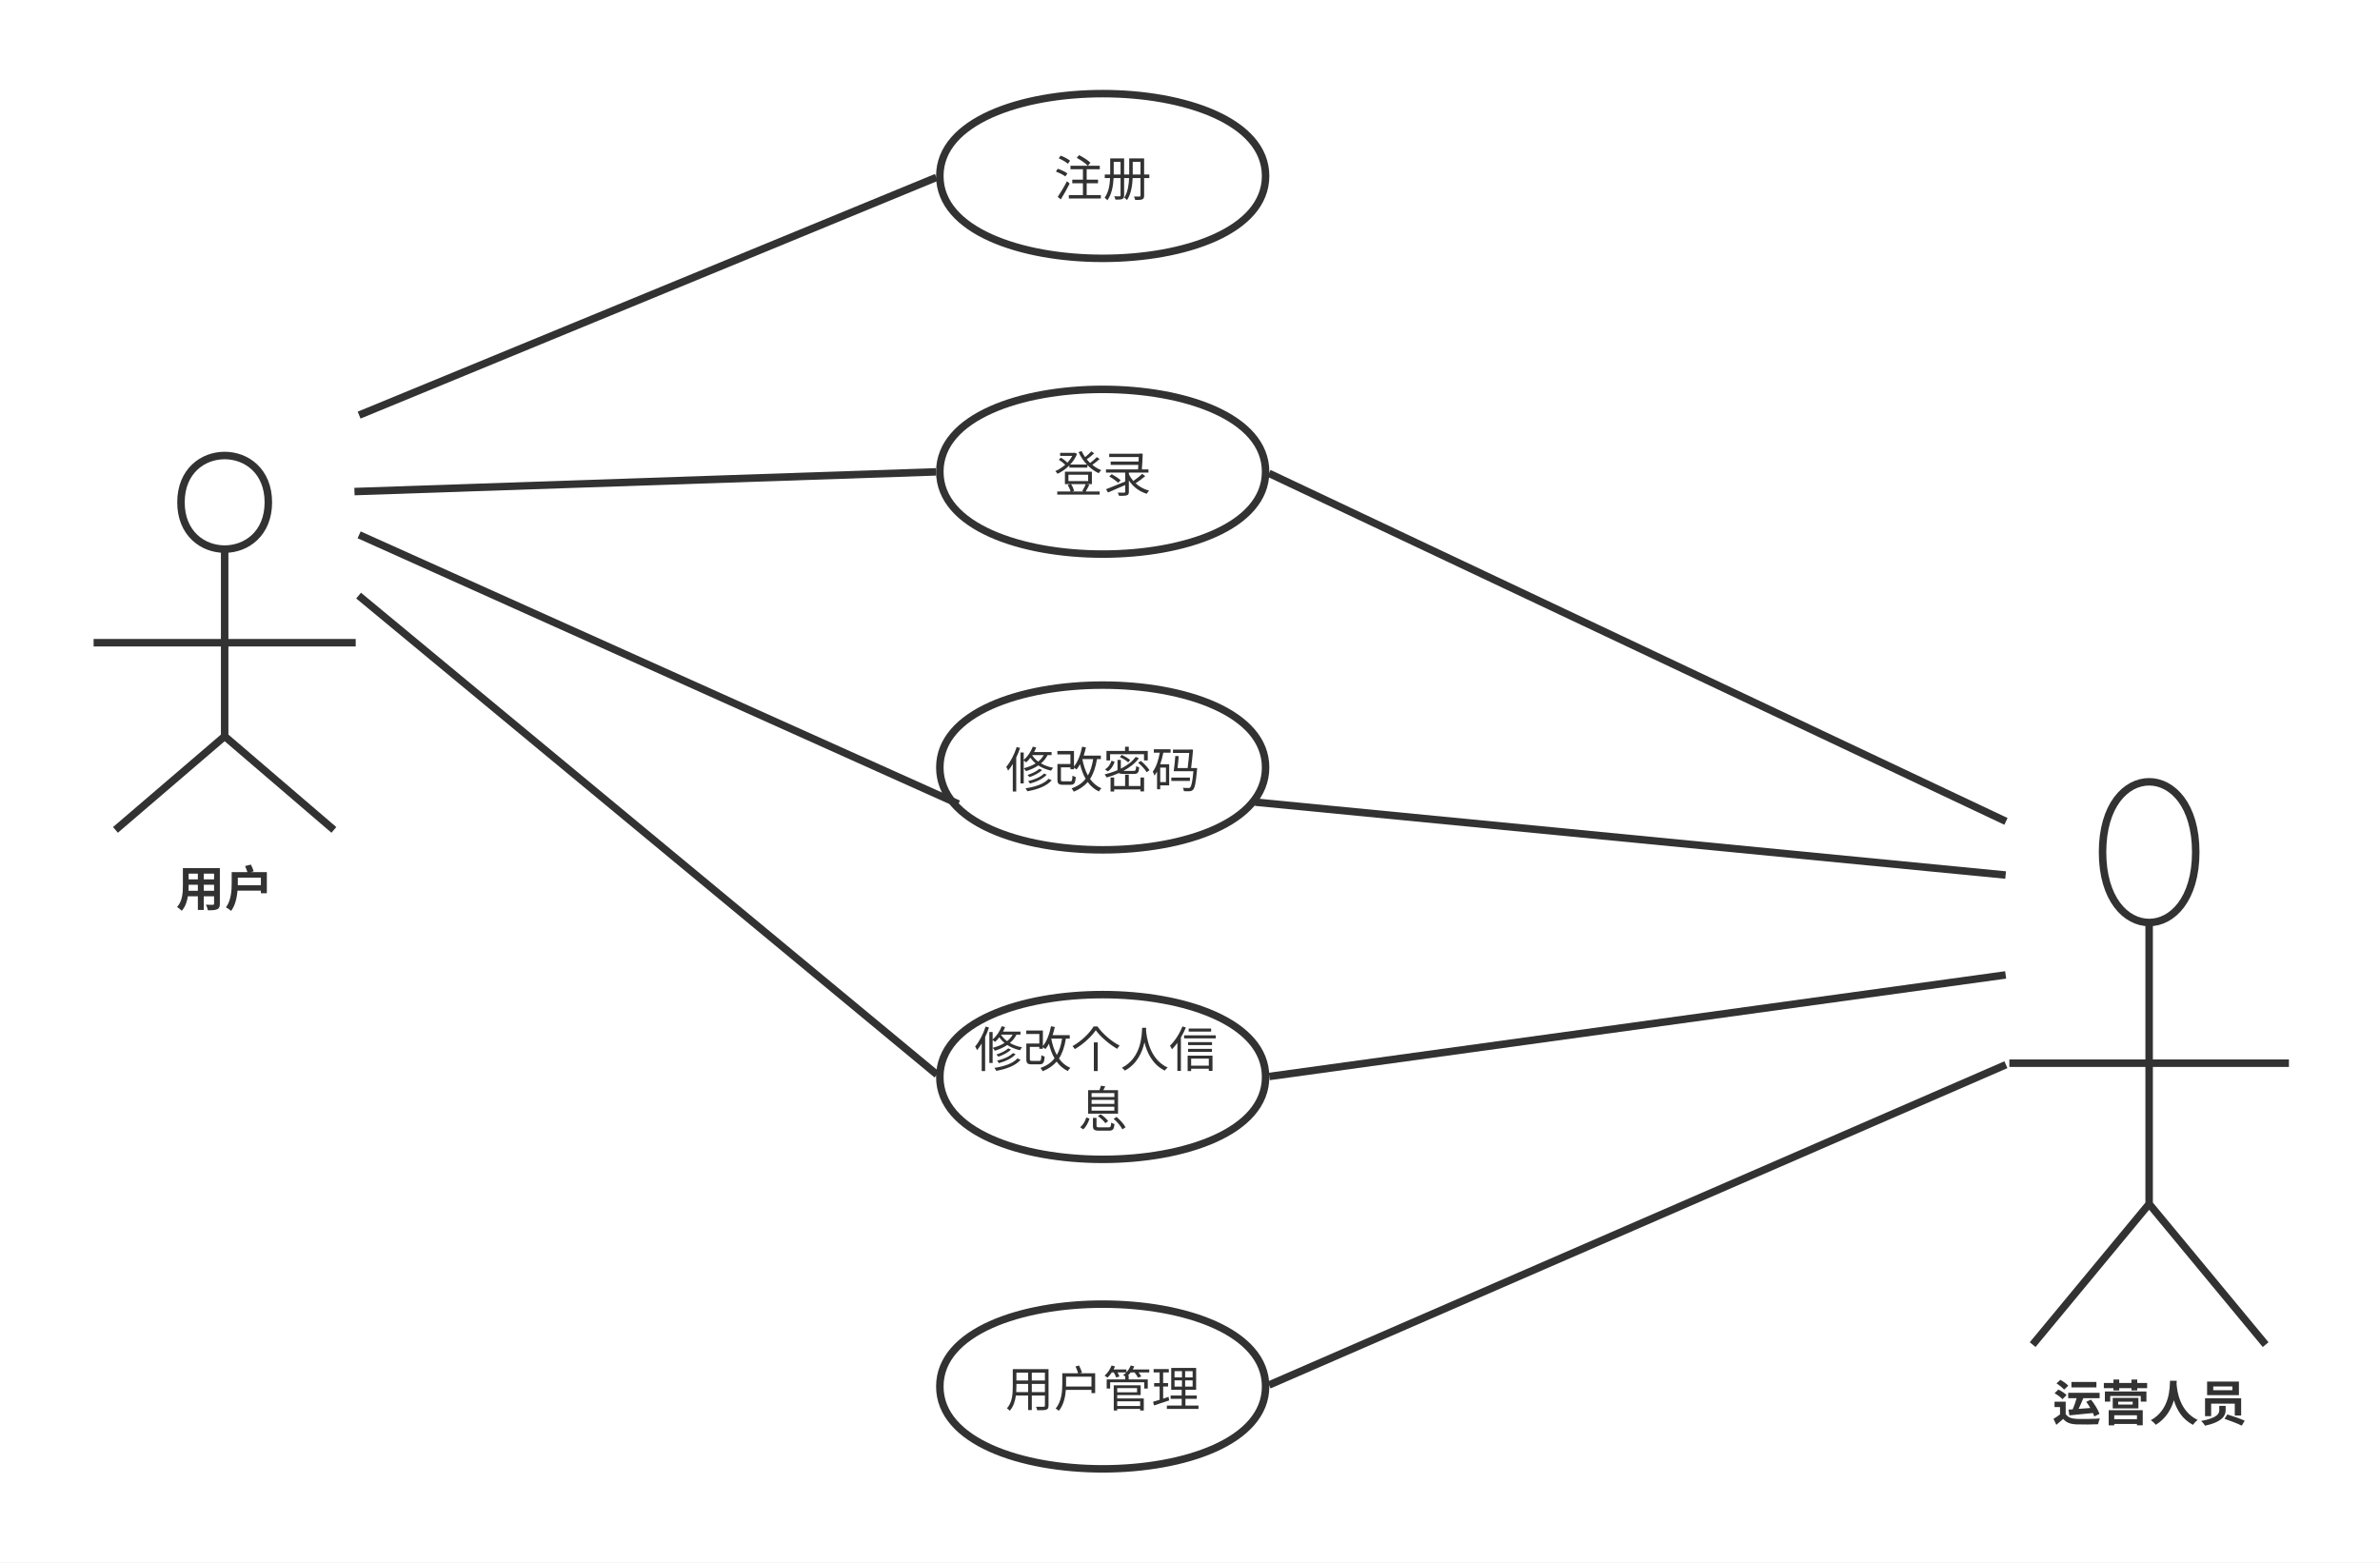
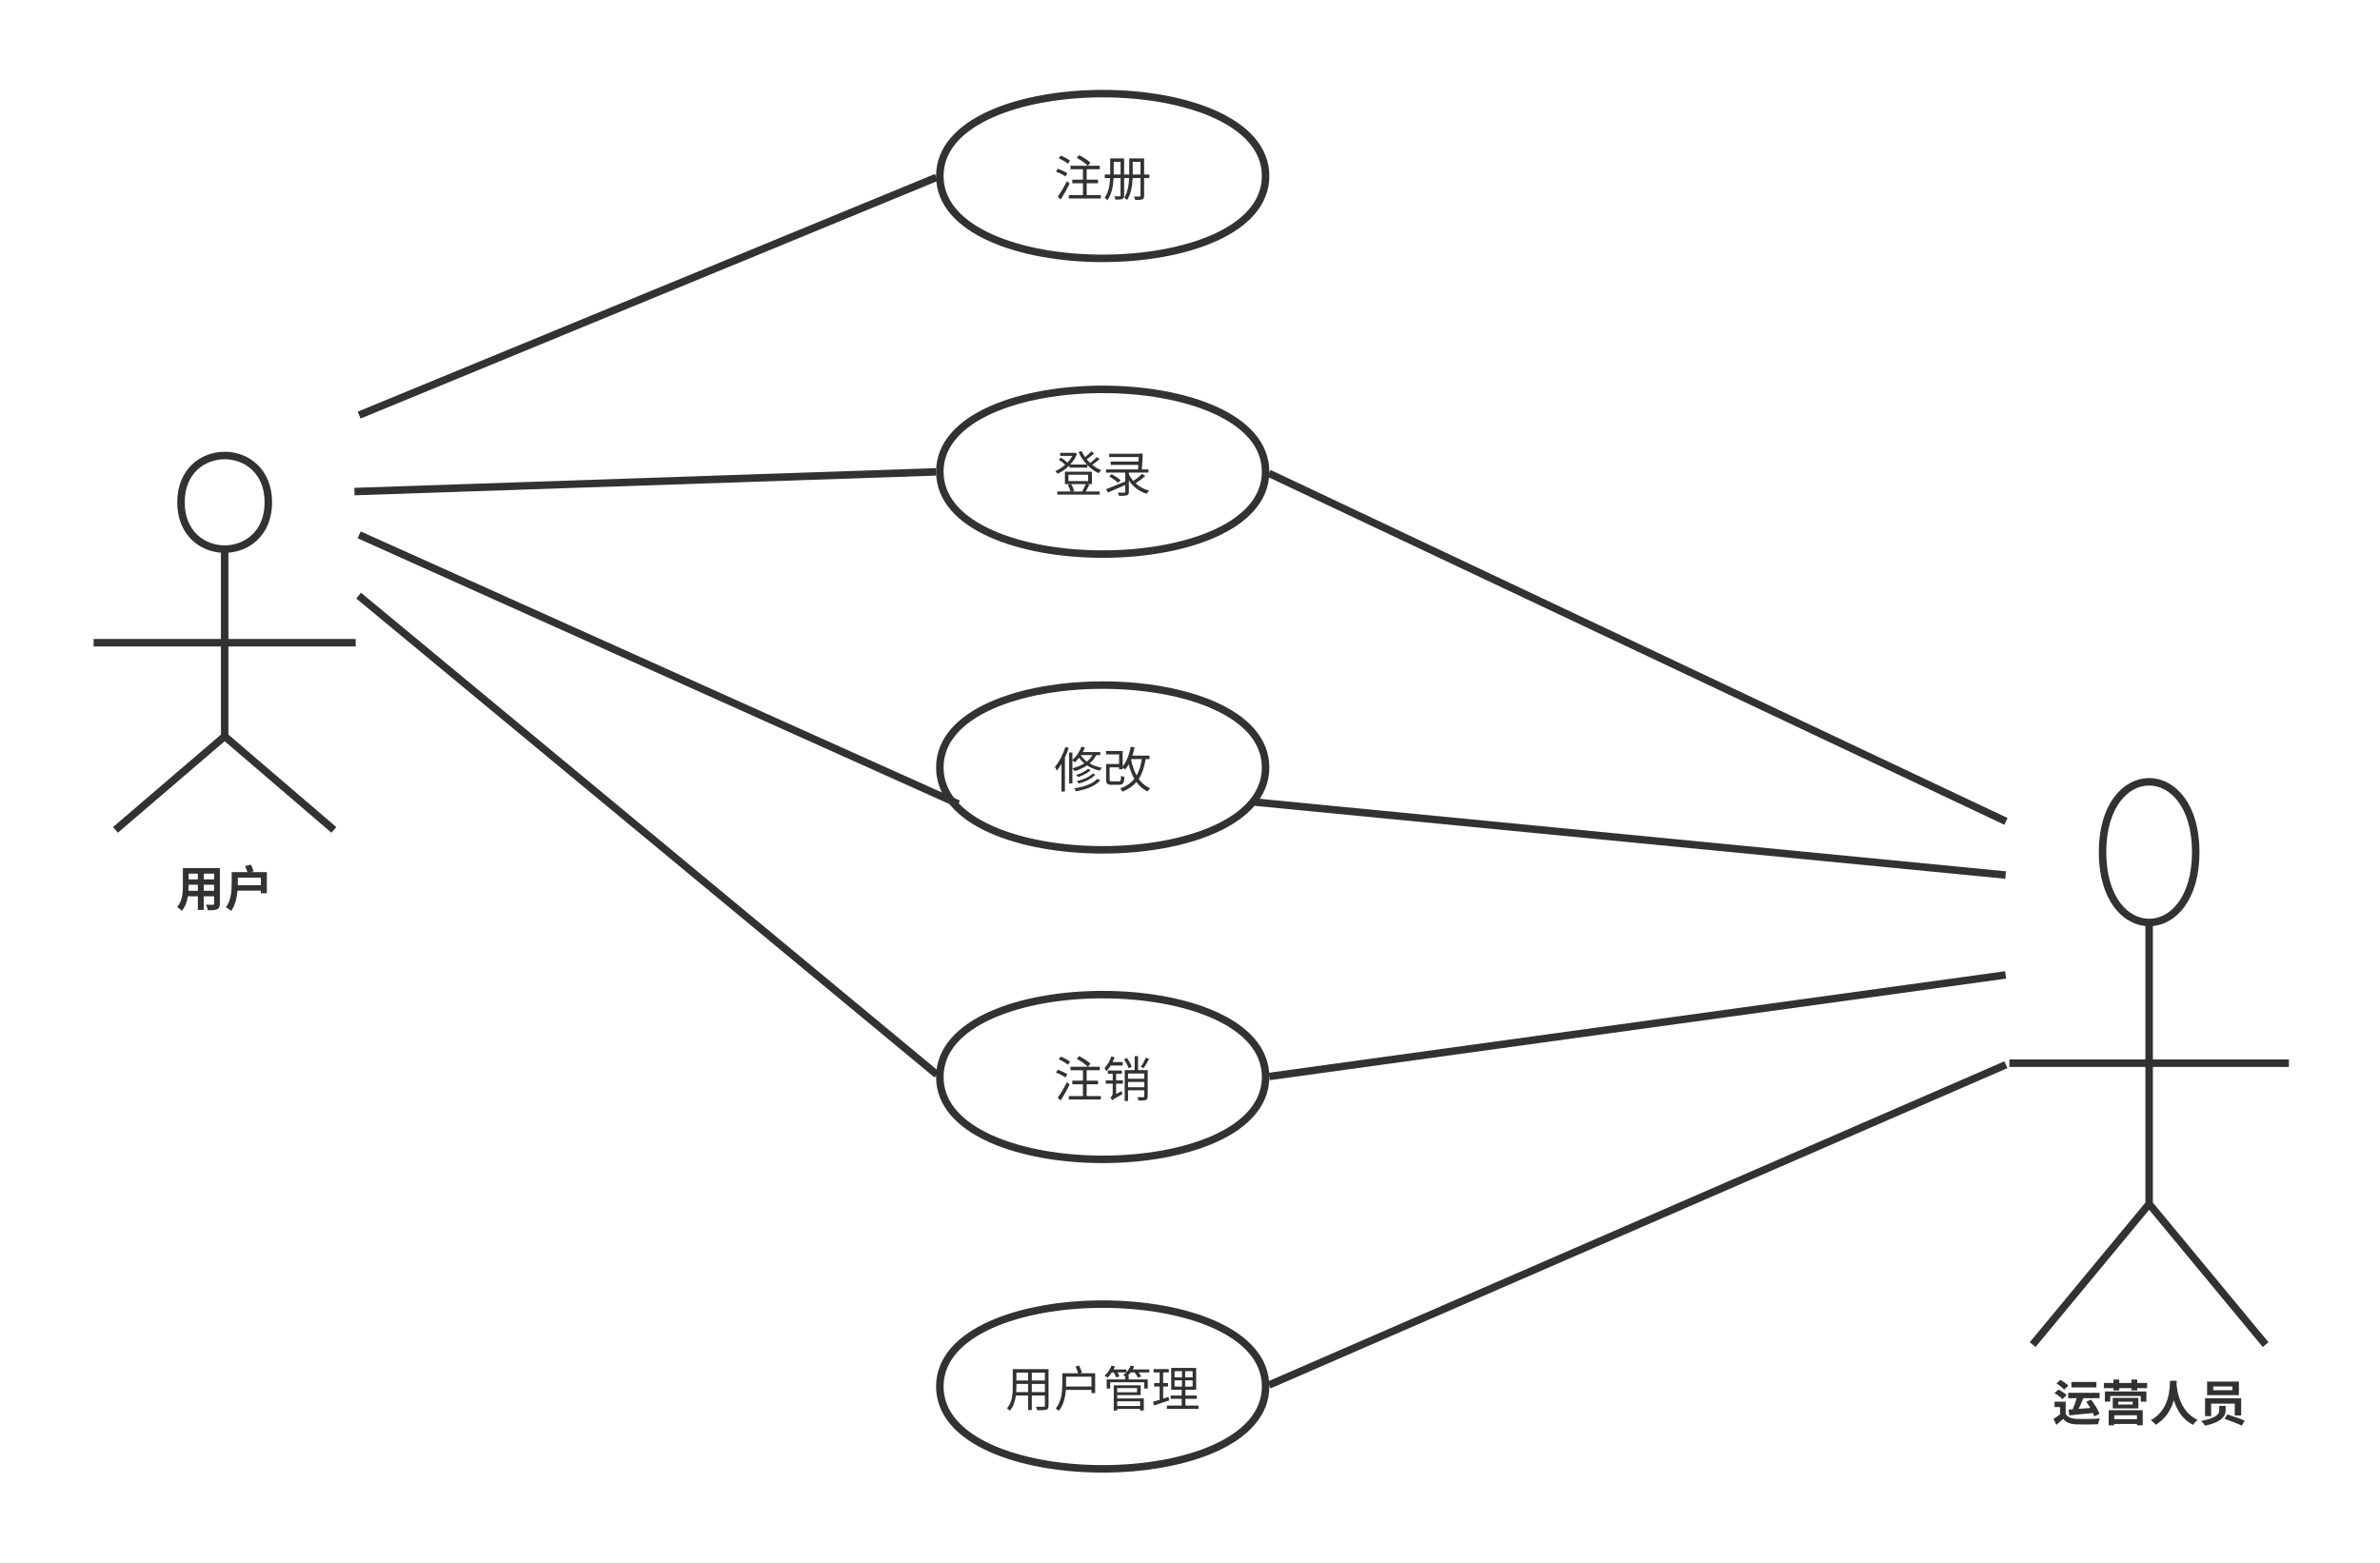
- <svg xmlns="http://www.w3.org/2000/svg" id="SvgjsSvg1072" version="1.1" width="635.625" height="417.328">
-   <defs id="SvgjsDefs1073">
+ <svg xmlns="http://www.w3.org/2000/svg" id="SvgjsSvg1000" version="1.1" width="635.625" height="417.328">
+   <defs id="SvgjsDefs1001">
    <pattern patternUnits="userSpaceOnUse" id="pattern_mark" width="300" height="300">
      <text x="-50" y="150" fill="rgba(229,229,229,0.8)" font-size="18" transform="rotate(-45, 150, 150)" />
    </pattern>
  </defs>
  <g id="svgbackgroundid">
    <defs />
-     <rect id="SvgjsRect1075" width="635.625" height="417.328" fill="#ffffff" />
+     <rect id="SvgjsRect1008" width="635.625" height="417.328" fill="#ffffff" />
  </g>
  <rect fill="url(#pattern_mark)" transform="translate(-78,54)" width="1050" height="1485" id="rect_mark" pointer-events="none" />
-   <g id="SvgjsG1077" transform="translate(25,121.6667)">
-     <path id="SvgjsPath1078" d="M23.333 12.5C23.333 -4.167 46.667 -4.167 46.667 12.5C46.667 29.167 23.333 29.167 23.333 12.5M35 25L35 75M35 75L5.833 100M35 75L64.167 100M0 50L70 50 " stroke="rgba(50,50,50,1)" stroke-width="2" fill-opacity="1" fill="#ffffff" />
-     <path id="SvgjsPath1079" d="M0 0L70 0L70 100L0 100Z " stroke="none" fill="none" />
-     <g id="SvgjsG1080">
-       <text id="SvgjsText1081" font-family="Arial" text-anchor="middle" font-size="13px" width="110px" fill="#323232" font-weight="700" align="middle" lineHeight="125%" font-style="" opacity="1" y="104.375" transform="rotate(0)">
-         <tspan id="SvgjsTspan1082" dy="16" x="35">
-           <tspan id="SvgjsTspan1083" style="text-decoration:;">用户</tspan>
+   <g id="SvgjsG1010" transform="translate(25,121.6667)">
+     <path id="SvgjsPath1011" d="M23.333 12.5C23.333 -4.167 46.667 -4.167 46.667 12.5C46.667 29.167 23.333 29.167 23.333 12.5M35 25L35 75M35 75L5.833 100M35 75L64.167 100M0 50L70 50 " stroke="rgba(50,50,50,1)" stroke-width="2" fill-opacity="1" fill="#ffffff" />
+     <path id="SvgjsPath1012" d="M0 0L70 0L70 100L0 100Z " stroke="none" fill="none" />
+     <g id="SvgjsG1013">
+       <text id="SvgjsText1014" font-family="Arial" text-anchor="middle" font-size="13px" width="110px" fill="#323232" font-weight="700" align="middle" lineHeight="125%" font-style="" opacity="1" y="104.375" transform="rotate(0)">
+         <tspan id="SvgjsTspan1015" dy="16" x="35">
+           <tspan id="SvgjsTspan1016" style="text-decoration:;">用户</tspan>
        </tspan>
      </text>
    </g>
  </g>
-   <g id="SvgjsG1084" transform="translate(251,104)">
-     <path id="SvgjsPath1085" d="M0 22C0 -7.333 87 -7.333 87 22C87 51.333 0 51.333 0 22Z " stroke="rgba(50,50,50,1)" stroke-width="2" fill-opacity="1" fill="#ffffff" />
-     <g id="SvgjsG1086">
-       <text id="SvgjsText1087" font-family="Arial" text-anchor="middle" font-size="13px" width="67px" fill="#323232" font-weight="400" align="middle" lineHeight="125%" font-style="" opacity="1" y="11.375" transform="rotate(0)">
-         <tspan id="SvgjsTspan1088" dy="16" x="43.5">
-           <tspan id="SvgjsTspan1089" style="text-decoration:;">登录</tspan>
+   <g id="SvgjsG1017" transform="translate(251,104)">
+     <path id="SvgjsPath1018" d="M0 22C0 -7.333 87 -7.333 87 22C87 51.333 0 51.333 0 22Z " stroke="rgba(50,50,50,1)" stroke-width="2" fill-opacity="1" fill="#ffffff" />
+     <g id="SvgjsG1019">
+       <text id="SvgjsText1020" font-family="Arial" text-anchor="middle" font-size="13px" width="67px" fill="#323232" font-weight="400" align="middle" lineHeight="125%" font-style="" opacity="1" y="11.375" transform="rotate(0)">
+         <tspan id="SvgjsTspan1021" dy="16" x="43.5">
+           <tspan id="SvgjsTspan1022" style="text-decoration:;">登录</tspan>
        </tspan>
      </text>
    </g>
  </g>
-   <g id="SvgjsG1090" transform="translate(251,182.9924)">
-     <path id="SvgjsPath1091" d="M0 22C0 -7.333 87 -7.333 87 22C87 51.333 0 51.333 0 22Z " stroke="rgba(50,50,50,1)" stroke-width="2" fill-opacity="1" fill="#ffffff" />
-     <g id="SvgjsG1092">
-       <text id="SvgjsText1093" font-family="Arial" text-anchor="middle" font-size="13px" width="67px" fill="#323232" font-weight="400" align="middle" lineHeight="125%" font-style="" opacity="1" y="11.375" transform="rotate(0)">
-         <tspan id="SvgjsTspan1094" dy="16" x="43.5">
-           <tspan id="SvgjsTspan1095" style="text-decoration:;">修改密码</tspan>
+   <g id="SvgjsG1023" transform="translate(251,182.9924)">
+     <path id="SvgjsPath1024" d="M0 22C0 -7.333 87 -7.333 87 22C87 51.333 0 51.333 0 22Z " stroke="rgba(50,50,50,1)" stroke-width="2" fill-opacity="1" fill="#ffffff" />
+     <g id="SvgjsG1025">
+       <text id="SvgjsText1026" font-family="Arial" text-anchor="middle" font-size="13px" width="67px" fill="#323232" font-weight="400" align="middle" lineHeight="125%" font-style="" opacity="1" y="11.375" transform="rotate(0)">
+         <tspan id="SvgjsTspan1027" dy="16" x="43.5">
+           <tspan id="SvgjsTspan1028" style="text-decoration:;">修改</tspan>
        </tspan>
      </text>
    </g>
  </g>
-   <g id="SvgjsG1096" transform="translate(251,265.6629)">
-     <path id="SvgjsPath1097" d="M0 22C0 -7.333 87 -7.333 87 22C87 51.333 0 51.333 0 22Z " stroke="rgba(50,50,50,1)" stroke-width="2" fill-opacity="1" fill="#ffffff" />
-     <g id="SvgjsG1098">
-       <text id="SvgjsText1099" font-family="Arial" text-anchor="middle" font-size="13px" width="67px" fill="#323232" font-weight="400" align="middle" lineHeight="125%" font-style="" opacity="1" y="3.375" transform="rotate(0)">
-         <tspan id="SvgjsTspan1100" dy="16" x="43.5">
-           <tspan id="SvgjsTspan1101" style="text-decoration:;">修改个人信</tspan>
-         </tspan>
-         <tspan id="SvgjsTspan1102" dy="16" x="43.5">
-           <tspan id="SvgjsTspan1103" style="text-decoration:;">息</tspan>
+   <g id="SvgjsG1029" transform="translate(251,265.6629)">
+     <path id="SvgjsPath1030" d="M0 22C0 -7.333 87 -7.333 87 22C87 51.333 0 51.333 0 22Z " stroke="rgba(50,50,50,1)" stroke-width="2" fill-opacity="1" fill="#ffffff" />
+     <g id="SvgjsG1031">
+       <text id="SvgjsText1032" font-family="Arial" text-anchor="middle" font-size="13px" width="67px" fill="#323232" font-weight="400" align="middle" lineHeight="125%" font-style="" opacity="1" y="11.375" transform="rotate(0)">
+         <tspan id="SvgjsTspan1033" dy="16" x="43.5">
+           <tspan id="SvgjsTspan1034" style="text-decoration:;">注销</tspan>
        </tspan>
      </text>
    </g>
  </g>
-   <g id="SvgjsG1104" transform="translate(536.6364,208.8182)">
-     <path id="SvgjsPath1105" d="M24.889 18.792C24.889 -6.264 49.778 -6.264 49.778 18.792C49.778 43.847 24.889 43.847 24.889 18.792M37.333 37.583L37.333 112.75M37.333 112.75L6.222 150.333M37.333 112.75L68.444 150.333M0 75.167L74.667 75.167 " stroke="rgba(50,50,50,1)" stroke-width="2" fill-opacity="1" fill="#ffffff" />
-     <path id="SvgjsPath1106" d="M0 0L74.667 0L74.667 150.333L0 150.333Z " stroke="none" fill="none" />
-     <g id="SvgjsG1107">
-       <text id="SvgjsText1108" font-family="Arial" text-anchor="middle" font-size="13px" width="115px" fill="#323232" font-weight="700" align="middle" lineHeight="125%" font-style="" opacity="1" y="154.708" transform="rotate(0)">
-         <tspan id="SvgjsTspan1109" dy="16" x="37.5">
-           <tspan id="SvgjsTspan1110" style="text-decoration:;">运营人员</tspan>
+   <g id="SvgjsG1035" transform="translate(536.6364,208.8182)">
+     <path id="SvgjsPath1036" d="M24.889 18.792C24.889 -6.264 49.778 -6.264 49.778 18.792C49.778 43.847 24.889 43.847 24.889 18.792M37.333 37.583L37.333 112.75M37.333 112.75L6.222 150.333M37.333 112.75L68.444 150.333M0 75.167L74.667 75.167 " stroke="rgba(50,50,50,1)" stroke-width="2" fill-opacity="1" fill="#ffffff" />
+     <path id="SvgjsPath1037" d="M0 0L74.667 0L74.667 150.333L0 150.333Z " stroke="none" fill="none" />
+     <g id="SvgjsG1038">
+       <text id="SvgjsText1039" font-family="Arial" text-anchor="middle" font-size="13px" width="115px" fill="#323232" font-weight="700" align="middle" lineHeight="125%" font-style="" opacity="1" y="154.708" transform="rotate(0)">
+         <tspan id="SvgjsTspan1040" dy="16" x="37.5">
+           <tspan id="SvgjsTspan1041" style="text-decoration:;">运营人员</tspan>
        </tspan>
      </text>
    </g>
  </g>
-   <g id="SvgjsG1111">
-     <path id="SvgjsPath1112" d="M535.732 219.391L338.904 126.427 " stroke="#323232" stroke-width="2" fill="none" />
+   <g id="SvgjsG1042">
+     <path id="SvgjsPath1043" d="M535.732 219.391L338.904 126.427 " stroke="#323232" stroke-width="2" fill="none" />
  </g>
-   <g id="SvgjsG1113">
-     <path id="SvgjsPath1114" d="M535.641 233.721L335.233 214.252 " stroke="#323232" stroke-width="2" fill="none" />
+   <g id="SvgjsG1044">
+     <path id="SvgjsPath1045" d="M535.641 233.721L335.233 214.252 " stroke="#323232" stroke-width="2" fill="none" />
  </g>
-   <g id="SvgjsG1115">
-     <path id="SvgjsPath1116" d="M535.646 260.399L338.991 287.526 " stroke="#323232" stroke-width="2" fill="none" />
+   <g id="SvgjsG1046">
+     <path id="SvgjsPath1047" d="M535.646 260.399L338.991 287.526 " stroke="#323232" stroke-width="2" fill="none" />
  </g>
-   <g id="SvgjsG1117">
-     <path id="SvgjsPath1118" d="M94.666 131.299L250.001 126.034 " stroke="#323232" stroke-width="2" fill="none" />
+   <g id="SvgjsG1048">
+     <path id="SvgjsPath1049" d="M94.666 131.299L250.001 126.034 " stroke="#323232" stroke-width="2" fill="none" />
  </g>
-   <g id="SvgjsG1119">
-     <path id="SvgjsPath1120" d="M95.912 142.854L255.957 214.744 " stroke="#323232" stroke-width="2" fill="none" />
+   <g id="SvgjsG1050">
+     <path id="SvgjsPath1051" d="M95.912 142.854L255.957 214.744 " stroke="#323232" stroke-width="2" fill="none" />
  </g>
-   <g id="SvgjsG1121">
-     <path id="SvgjsPath1122" d="M95.77 159.082L250.23 287.025 " stroke="#323232" stroke-width="2" fill="none" />
+   <g id="SvgjsG1052">
+     <path id="SvgjsPath1053" d="M95.77 159.082L250.23 287.025 " stroke="#323232" stroke-width="2" fill="none" />
  </g>
-   <g id="SvgjsG1123" transform="translate(251,348.3333)">
-     <path id="SvgjsPath1124" d="M0 22C0 -7.333 87 -7.333 87 22C87 51.333 0 51.333 0 22Z " stroke="rgba(50,50,50,1)" stroke-width="2" fill-opacity="1" fill="#ffffff" />
-     <g id="SvgjsG1125">
-       <text id="SvgjsText1126" font-family="Arial" text-anchor="middle" font-size="13px" width="67px" fill="#323232" font-weight="400" align="middle" lineHeight="125%" font-style="" opacity="1" y="11.375" transform="rotate(0)">
-         <tspan id="SvgjsTspan1127" dy="16" x="43.5">
-           <tspan id="SvgjsTspan1128" style="text-decoration:;">用户管理</tspan>
+   <g id="SvgjsG1054" transform="translate(251,348.3333)">
+     <path id="SvgjsPath1055" d="M0 22C0 -7.333 87 -7.333 87 22C87 51.333 0 51.333 0 22Z " stroke="rgba(50,50,50,1)" stroke-width="2" fill-opacity="1" fill="#ffffff" />
+     <g id="SvgjsG1056">
+       <text id="SvgjsText1057" font-family="Arial" text-anchor="middle" font-size="13px" width="67px" fill="#323232" font-weight="400" align="middle" lineHeight="125%" font-style="" opacity="1" y="11.375" transform="rotate(0)">
+         <tspan id="SvgjsTspan1058" dy="16" x="43.5">
+           <tspan id="SvgjsTspan1059" style="text-decoration:;">用户管理</tspan>
        </tspan>
      </text>
    </g>
  </g>
-   <g id="SvgjsG1129">
-     <path id="SvgjsPath1130" d="M535.719 284.384L338.917 369.935 " stroke="#323232" stroke-width="2" fill="none" />
+   <g id="SvgjsG1060">
+     <path id="SvgjsPath1061" d="M535.719 284.384L338.917 369.935 " stroke="#323232" stroke-width="2" fill="none" />
  </g>
-   <g id="SvgjsG1131" transform="translate(251,25.00758)">
-     <path id="SvgjsPath1132" d="M0 22C0 -7.333 87 -7.333 87 22C87 51.333 0 51.333 0 22Z " stroke="rgba(50,50,50,1)" stroke-width="2" fill-opacity="1" fill="#ffffff" />
-     <g id="SvgjsG1133">
-       <text id="SvgjsText1134" font-family="Arial" text-anchor="middle" font-size="13px" width="67px" fill="#323232" font-weight="400" align="middle" lineHeight="125%" font-style="" opacity="1" y="11.375" transform="rotate(0)">
-         <tspan id="SvgjsTspan1135" dy="16" x="43.5">
-           <tspan id="SvgjsTspan1136" style="text-decoration:;">注册</tspan>
+   <g id="SvgjsG1062" transform="translate(251,25.00758)">
+     <path id="SvgjsPath1063" d="M0 22C0 -7.333 87 -7.333 87 22C87 51.333 0 51.333 0 22Z " stroke="rgba(50,50,50,1)" stroke-width="2" fill-opacity="1" fill="#ffffff" />
+     <g id="SvgjsG1064">
+       <text id="SvgjsText1065" font-family="Arial" text-anchor="middle" font-size="13px" width="67px" fill="#323232" font-weight="400" align="middle" lineHeight="125%" font-style="" opacity="1" y="11.375" transform="rotate(0)">
+         <tspan id="SvgjsTspan1066" dy="16" x="43.5">
+           <tspan id="SvgjsTspan1067" style="text-decoration:;">注册</tspan>
        </tspan>
      </text>
    </g>
  </g>
-   <g id="SvgjsG1137">
-     <path id="SvgjsPath1138" d="M95.909 110.879L250.075 47.388 " stroke="#323232" stroke-width="2" fill="none" />
+   <g id="SvgjsG1068">
+     <path id="SvgjsPath1069" d="M95.909 110.879L250.075 47.388 " stroke="#323232" stroke-width="2" fill="none" />
  </g>
</svg>
